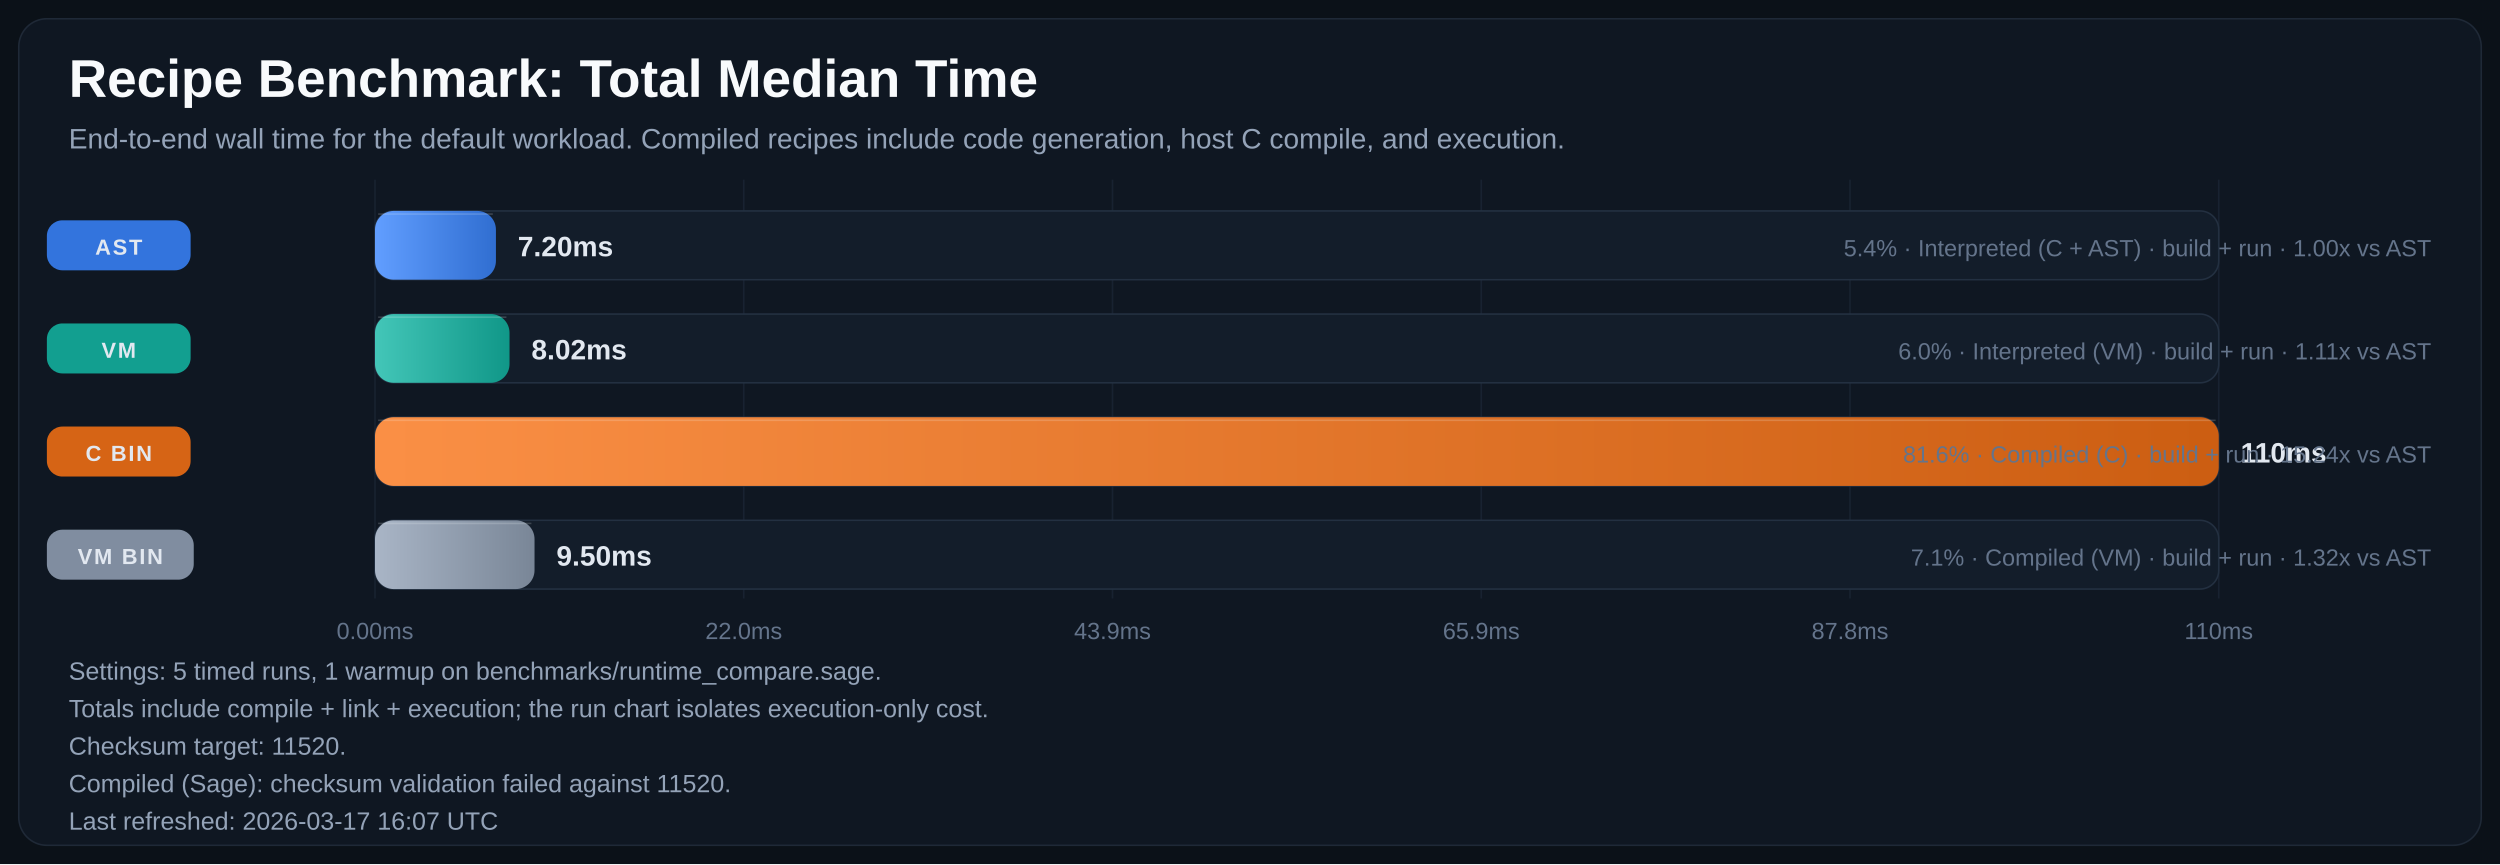
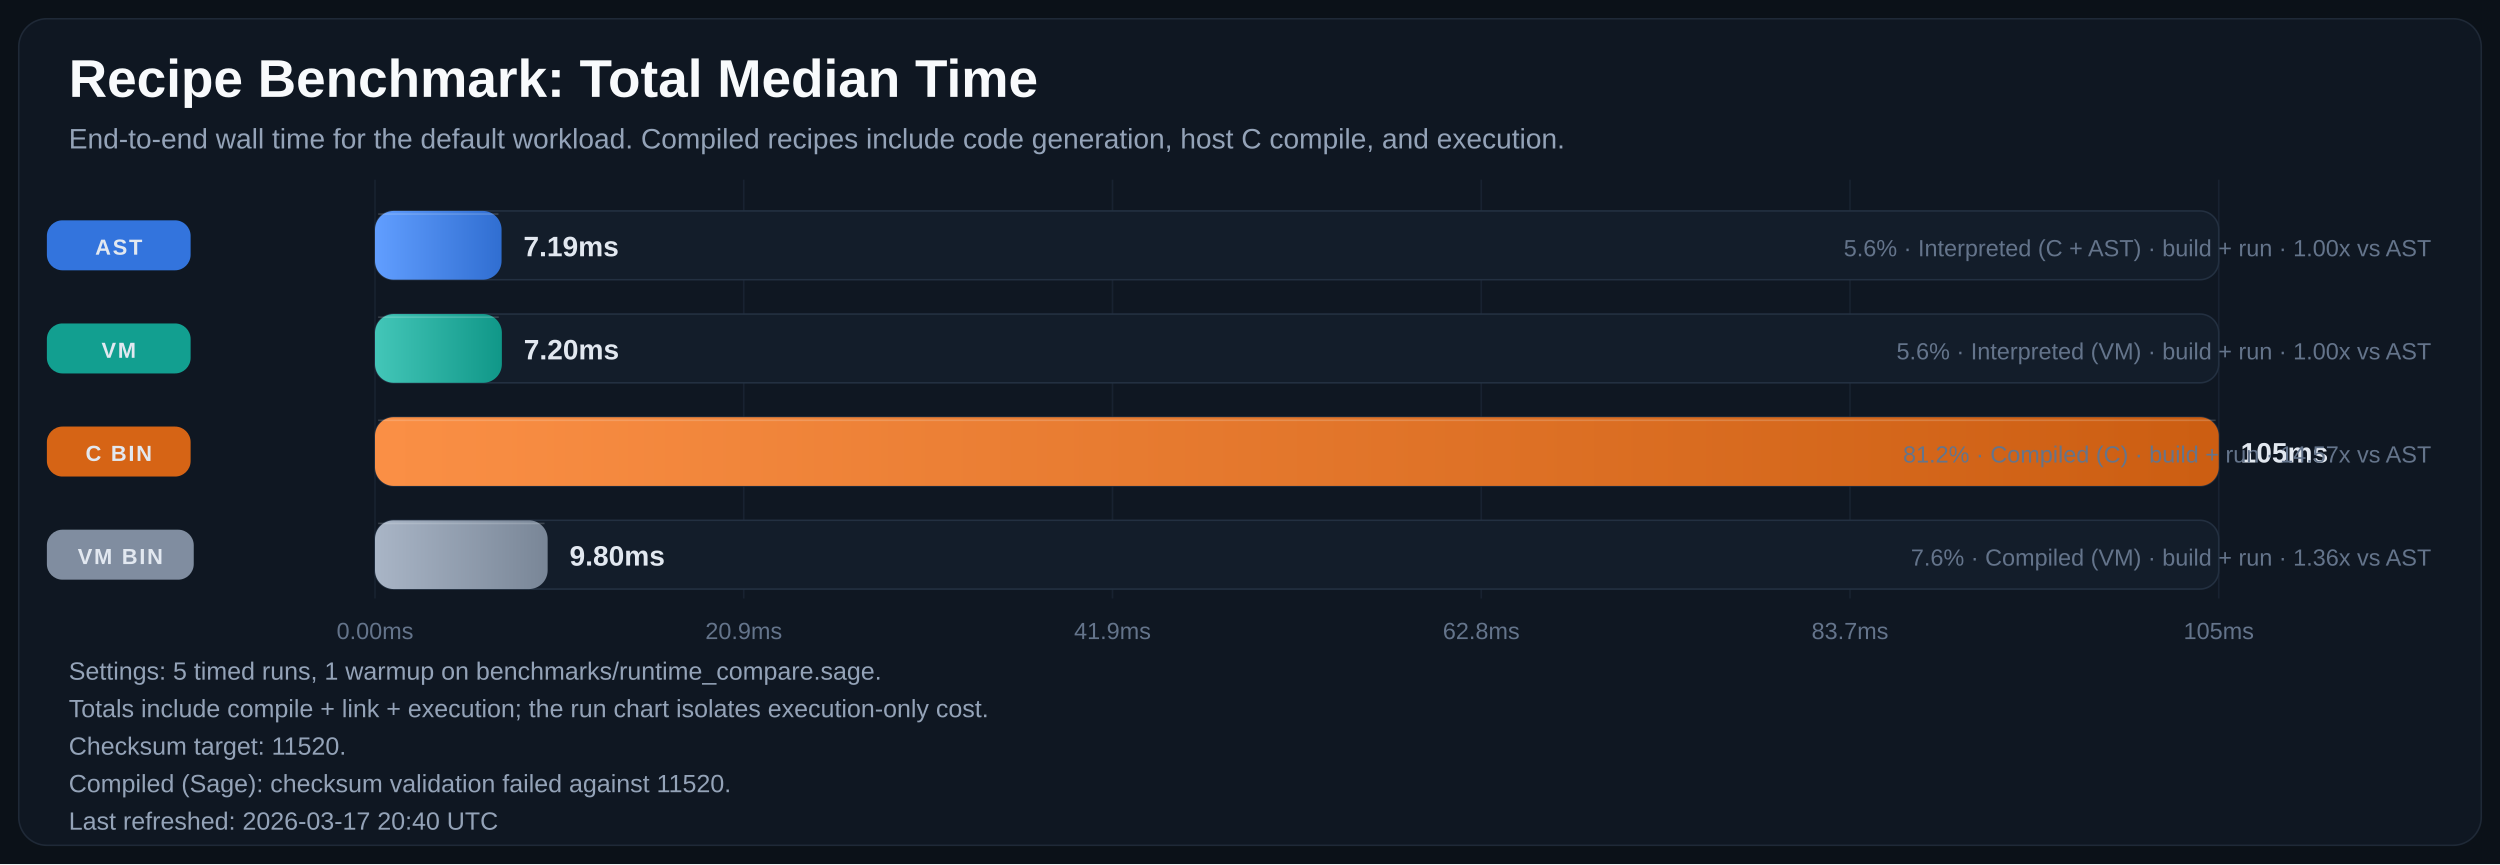
<svg xmlns="http://www.w3.org/2000/svg" width="1600" height="553" viewBox="0 0 1600 553" role="img" aria-labelledby="title desc">
  <defs>
    <linearGradient id="bar-gradient-0" x1="0%" y1="0%" x2="100%" y2="0%">
      <stop offset="0%" stop-color="#619EFF" />
      <stop offset="100%" stop-color="#306ED1" />
    </linearGradient>
    <linearGradient id="bar-gradient-1" x1="0%" y1="0%" x2="100%" y2="0%">
      <stop offset="0%" stop-color="#43C6B8" />
      <stop offset="100%" stop-color="#109788" />
    </linearGradient>
    <linearGradient id="bar-gradient-2" x1="0%" y1="0%" x2="100%" y2="0%">
      <stop offset="0%" stop-color="#FA8F45" />
      <stop offset="100%" stop-color="#CC5E12" />
    </linearGradient>
    <linearGradient id="bar-gradient-3" x1="0%" y1="0%" x2="100%" y2="0%">
      <stop offset="0%" stop-color="#A9B5C6" />
      <stop offset="100%" stop-color="#798697" />
    </linearGradient>
  </defs>
  <rect width="100%" height="100%" fill="#0B1118" />
  <rect x="12" y="12" width="1576" height="529" rx="18" fill="#0F1722" stroke="#1F2937" />
  <text x="44" y="62" fill="#F8FAFC" font-size="34" font-family="Segoe UI, Arial, sans-serif" font-weight="700">Recipe Benchmark: Total Median Time</text>
  <text x="44" y="95" fill="#94A3B8" font-size="18" font-family="Segoe UI, Arial, sans-serif">End-to-end wall time for the default workload. Compiled recipes include code generation, host C compile, and execution.</text>
  <line x1="240.0" y1="115" x2="240.0" y2="383" stroke="#182231" stroke-width="1" />
  <text x="240.0" y="409" text-anchor="middle" fill="#64748B" font-size="15" font-family="Segoe UI, Arial, sans-serif">0.00ms</text>
  <line x1="476.0" y1="115" x2="476.0" y2="383" stroke="#182231" stroke-width="1" />
-   <text x="476.0" y="409" text-anchor="middle" fill="#64748B" font-size="15" font-family="Segoe UI, Arial, sans-serif">22.0ms</text>
+   <text x="476.0" y="409" text-anchor="middle" fill="#64748B" font-size="15" font-family="Segoe UI, Arial, sans-serif">20.9ms</text>
  <line x1="712.0" y1="115" x2="712.0" y2="383" stroke="#182231" stroke-width="1" />
-   <text x="712.0" y="409" text-anchor="middle" fill="#64748B" font-size="15" font-family="Segoe UI, Arial, sans-serif">43.9ms</text>
+   <text x="712.0" y="409" text-anchor="middle" fill="#64748B" font-size="15" font-family="Segoe UI, Arial, sans-serif">41.9ms</text>
  <line x1="948.0" y1="115" x2="948.0" y2="383" stroke="#182231" stroke-width="1" />
-   <text x="948.0" y="409" text-anchor="middle" fill="#64748B" font-size="15" font-family="Segoe UI, Arial, sans-serif">65.9ms</text>
+   <text x="948.0" y="409" text-anchor="middle" fill="#64748B" font-size="15" font-family="Segoe UI, Arial, sans-serif">62.8ms</text>
  <line x1="1184.0" y1="115" x2="1184.0" y2="383" stroke="#182231" stroke-width="1" />
-   <text x="1184.0" y="409" text-anchor="middle" fill="#64748B" font-size="15" font-family="Segoe UI, Arial, sans-serif">87.8ms</text>
+   <text x="1184.0" y="409" text-anchor="middle" fill="#64748B" font-size="15" font-family="Segoe UI, Arial, sans-serif">83.7ms</text>
  <line x1="1420.0" y1="115" x2="1420.0" y2="383" stroke="#182231" stroke-width="1" />
-   <text x="1420.0" y="409" text-anchor="middle" fill="#64748B" font-size="15" font-family="Segoe UI, Arial, sans-serif">110ms</text>
+   <text x="1420.0" y="409" text-anchor="middle" fill="#64748B" font-size="15" font-family="Segoe UI, Arial, sans-serif">105ms</text>
  <rect x="30" y="141.0" width="92" height="32" rx="10" fill="#3479E6" opacity="0.95" />
  <text x="76.0" y="163.0" text-anchor="middle" fill="#E2E8F0" font-size="14" font-family="Segoe UI, Arial, sans-serif" font-weight="700" letter-spacing="1.1">AST</text>
  <rect x="240" y="135" width="1180" height="44" rx="12" fill="#131D2A" stroke="#233041" />
-   <rect x="240" y="135" width="77.4" height="44" rx="12" fill="url(#bar-gradient-0)" />
-   <line x1="242.0" y1="137.0" x2="315.4" y2="137.0" stroke="#F8FAFC" stroke-opacity="0.18" />
-   <text x="331.4" y="164.0" fill="#E2E8F0" font-size="18" font-family="Segoe UI, Arial, sans-serif" font-weight="700">7.20ms</text>
-   <text x="1556" y="164.0" text-anchor="end" fill="#64748B" font-size="15" font-family="Segoe UI, Arial, sans-serif">5.4% · Interpreted (C + AST) · build + run · 1.00x vs AST</text>
+   <rect x="240" y="135" width="81.0" height="44" rx="12" fill="url(#bar-gradient-0)" />
+   <line x1="242.0" y1="137.0" x2="319.0" y2="137.0" stroke="#F8FAFC" stroke-opacity="0.18" />
+   <text x="335.0" y="164.0" fill="#E2E8F0" font-size="18" font-family="Segoe UI, Arial, sans-serif" font-weight="700">7.19ms</text>
+   <text x="1556" y="164.0" text-anchor="end" fill="#64748B" font-size="15" font-family="Segoe UI, Arial, sans-serif">5.6% · Interpreted (C + AST) · build + run · 1.00x vs AST</text>
  <rect x="30" y="207.0" width="92" height="32" rx="10" fill="#12A695" opacity="0.95" />
  <text x="76.0" y="229.0" text-anchor="middle" fill="#E2E8F0" font-size="14" font-family="Segoe UI, Arial, sans-serif" font-weight="700" letter-spacing="1.1">VM</text>
  <rect x="240" y="201" width="1180" height="44" rx="12" fill="#131D2A" stroke="#233041" />
-   <rect x="240" y="201" width="86.1" height="44" rx="12" fill="url(#bar-gradient-1)" />
-   <line x1="242.0" y1="203.0" x2="324.1" y2="203.0" stroke="#F8FAFC" stroke-opacity="0.18" />
-   <text x="340.1" y="230.0" fill="#E2E8F0" font-size="18" font-family="Segoe UI, Arial, sans-serif" font-weight="700">8.02ms</text>
-   <text x="1556" y="230.0" text-anchor="end" fill="#64748B" font-size="15" font-family="Segoe UI, Arial, sans-serif">6.0% · Interpreted (VM) · build + run · 1.11x vs AST</text>
+   <rect x="240" y="201" width="81.2" height="44" rx="12" fill="url(#bar-gradient-1)" />
+   <line x1="242.0" y1="203.0" x2="319.2" y2="203.0" stroke="#F8FAFC" stroke-opacity="0.18" />
+   <text x="335.2" y="230.0" fill="#E2E8F0" font-size="18" font-family="Segoe UI, Arial, sans-serif" font-weight="700">7.20ms</text>
+   <text x="1556" y="230.0" text-anchor="end" fill="#64748B" font-size="15" font-family="Segoe UI, Arial, sans-serif">5.6% · Interpreted (VM) · build + run · 1.00x vs AST</text>
  <rect x="30" y="273.0" width="92" height="32" rx="10" fill="#E06814" opacity="0.95" />
  <text x="76.0" y="295.0" text-anchor="middle" fill="#E2E8F0" font-size="14" font-family="Segoe UI, Arial, sans-serif" font-weight="700" letter-spacing="1.1">C BIN</text>
  <rect x="240" y="267" width="1180" height="44" rx="12" fill="#131D2A" stroke="#233041" />
  <rect x="240" y="267" width="1180.0" height="44" rx="12" fill="url(#bar-gradient-2)" />
  <line x1="242.0" y1="269.0" x2="1418.0" y2="269.0" stroke="#F8FAFC" stroke-opacity="0.18" />
-   <text x="1434.0" y="296.0" fill="#E2E8F0" font-size="18" font-family="Segoe UI, Arial, sans-serif" font-weight="700">110ms</text>
-   <text x="1556" y="296.0" text-anchor="end" fill="#64748B" font-size="15" font-family="Segoe UI, Arial, sans-serif">81.6% · Compiled (C) · build + run · 15.24x vs AST</text>
+   <text x="1434.0" y="296.0" fill="#E2E8F0" font-size="18" font-family="Segoe UI, Arial, sans-serif" font-weight="700">105ms</text>
+   <text x="1556" y="296.0" text-anchor="end" fill="#64748B" font-size="15" font-family="Segoe UI, Arial, sans-serif">81.2% · Compiled (C) · build + run · 14.57x vs AST</text>
  <rect x="30" y="339.0" width="94" height="32" rx="10" fill="#8593A6" opacity="0.95" />
  <text x="77.0" y="361.0" text-anchor="middle" fill="#E2E8F0" font-size="14" font-family="Segoe UI, Arial, sans-serif" font-weight="700" letter-spacing="1.1">VM BIN</text>
  <rect x="240" y="333" width="1180" height="44" rx="12" fill="#131D2A" stroke="#233041" />
-   <rect x="240" y="333" width="102.1" height="44" rx="12" fill="url(#bar-gradient-3)" />
-   <line x1="242.0" y1="335.0" x2="340.1" y2="335.0" stroke="#F8FAFC" stroke-opacity="0.18" />
-   <text x="356.1" y="362.0" fill="#E2E8F0" font-size="18" font-family="Segoe UI, Arial, sans-serif" font-weight="700">9.50ms</text>
-   <text x="1556" y="362.0" text-anchor="end" fill="#64748B" font-size="15" font-family="Segoe UI, Arial, sans-serif">7.1% · Compiled (VM) · build + run · 1.32x vs AST</text>
+   <rect x="240" y="333" width="110.5" height="44" rx="12" fill="url(#bar-gradient-3)" />
+   <line x1="242.0" y1="335.0" x2="348.5" y2="335.0" stroke="#F8FAFC" stroke-opacity="0.18" />
+   <text x="364.5" y="362.0" fill="#E2E8F0" font-size="18" font-family="Segoe UI, Arial, sans-serif" font-weight="700">9.80ms</text>
+   <text x="1556" y="362.0" text-anchor="end" fill="#64748B" font-size="15" font-family="Segoe UI, Arial, sans-serif">7.6% · Compiled (VM) · build + run · 1.36x vs AST</text>
  <text x="44" y="435" fill="#94A3B8" font-size="16" font-family="Segoe UI, Arial, sans-serif">Settings: 5 timed runs, 1 warmup on benchmarks/runtime_compare.sage.</text>
  <text x="44" y="459" fill="#94A3B8" font-size="16" font-family="Segoe UI, Arial, sans-serif">Totals include compile + link + execution; the run chart isolates execution-only cost.</text>
  <text x="44" y="483" fill="#94A3B8" font-size="16" font-family="Segoe UI, Arial, sans-serif">Checksum target: 11520.</text>
  <text x="44" y="507" fill="#94A3B8" font-size="16" font-family="Segoe UI, Arial, sans-serif">Compiled (Sage): checksum validation failed against 11520.</text>
-   <text x="44" y="531" fill="#94A3B8" font-size="16" font-family="Segoe UI, Arial, sans-serif">Last refreshed: 2026-03-17 16:07 UTC</text>
+   <text x="44" y="531" fill="#94A3B8" font-size="16" font-family="Segoe UI, Arial, sans-serif">Last refreshed: 2026-03-17 20:40 UTC</text>
</svg>
